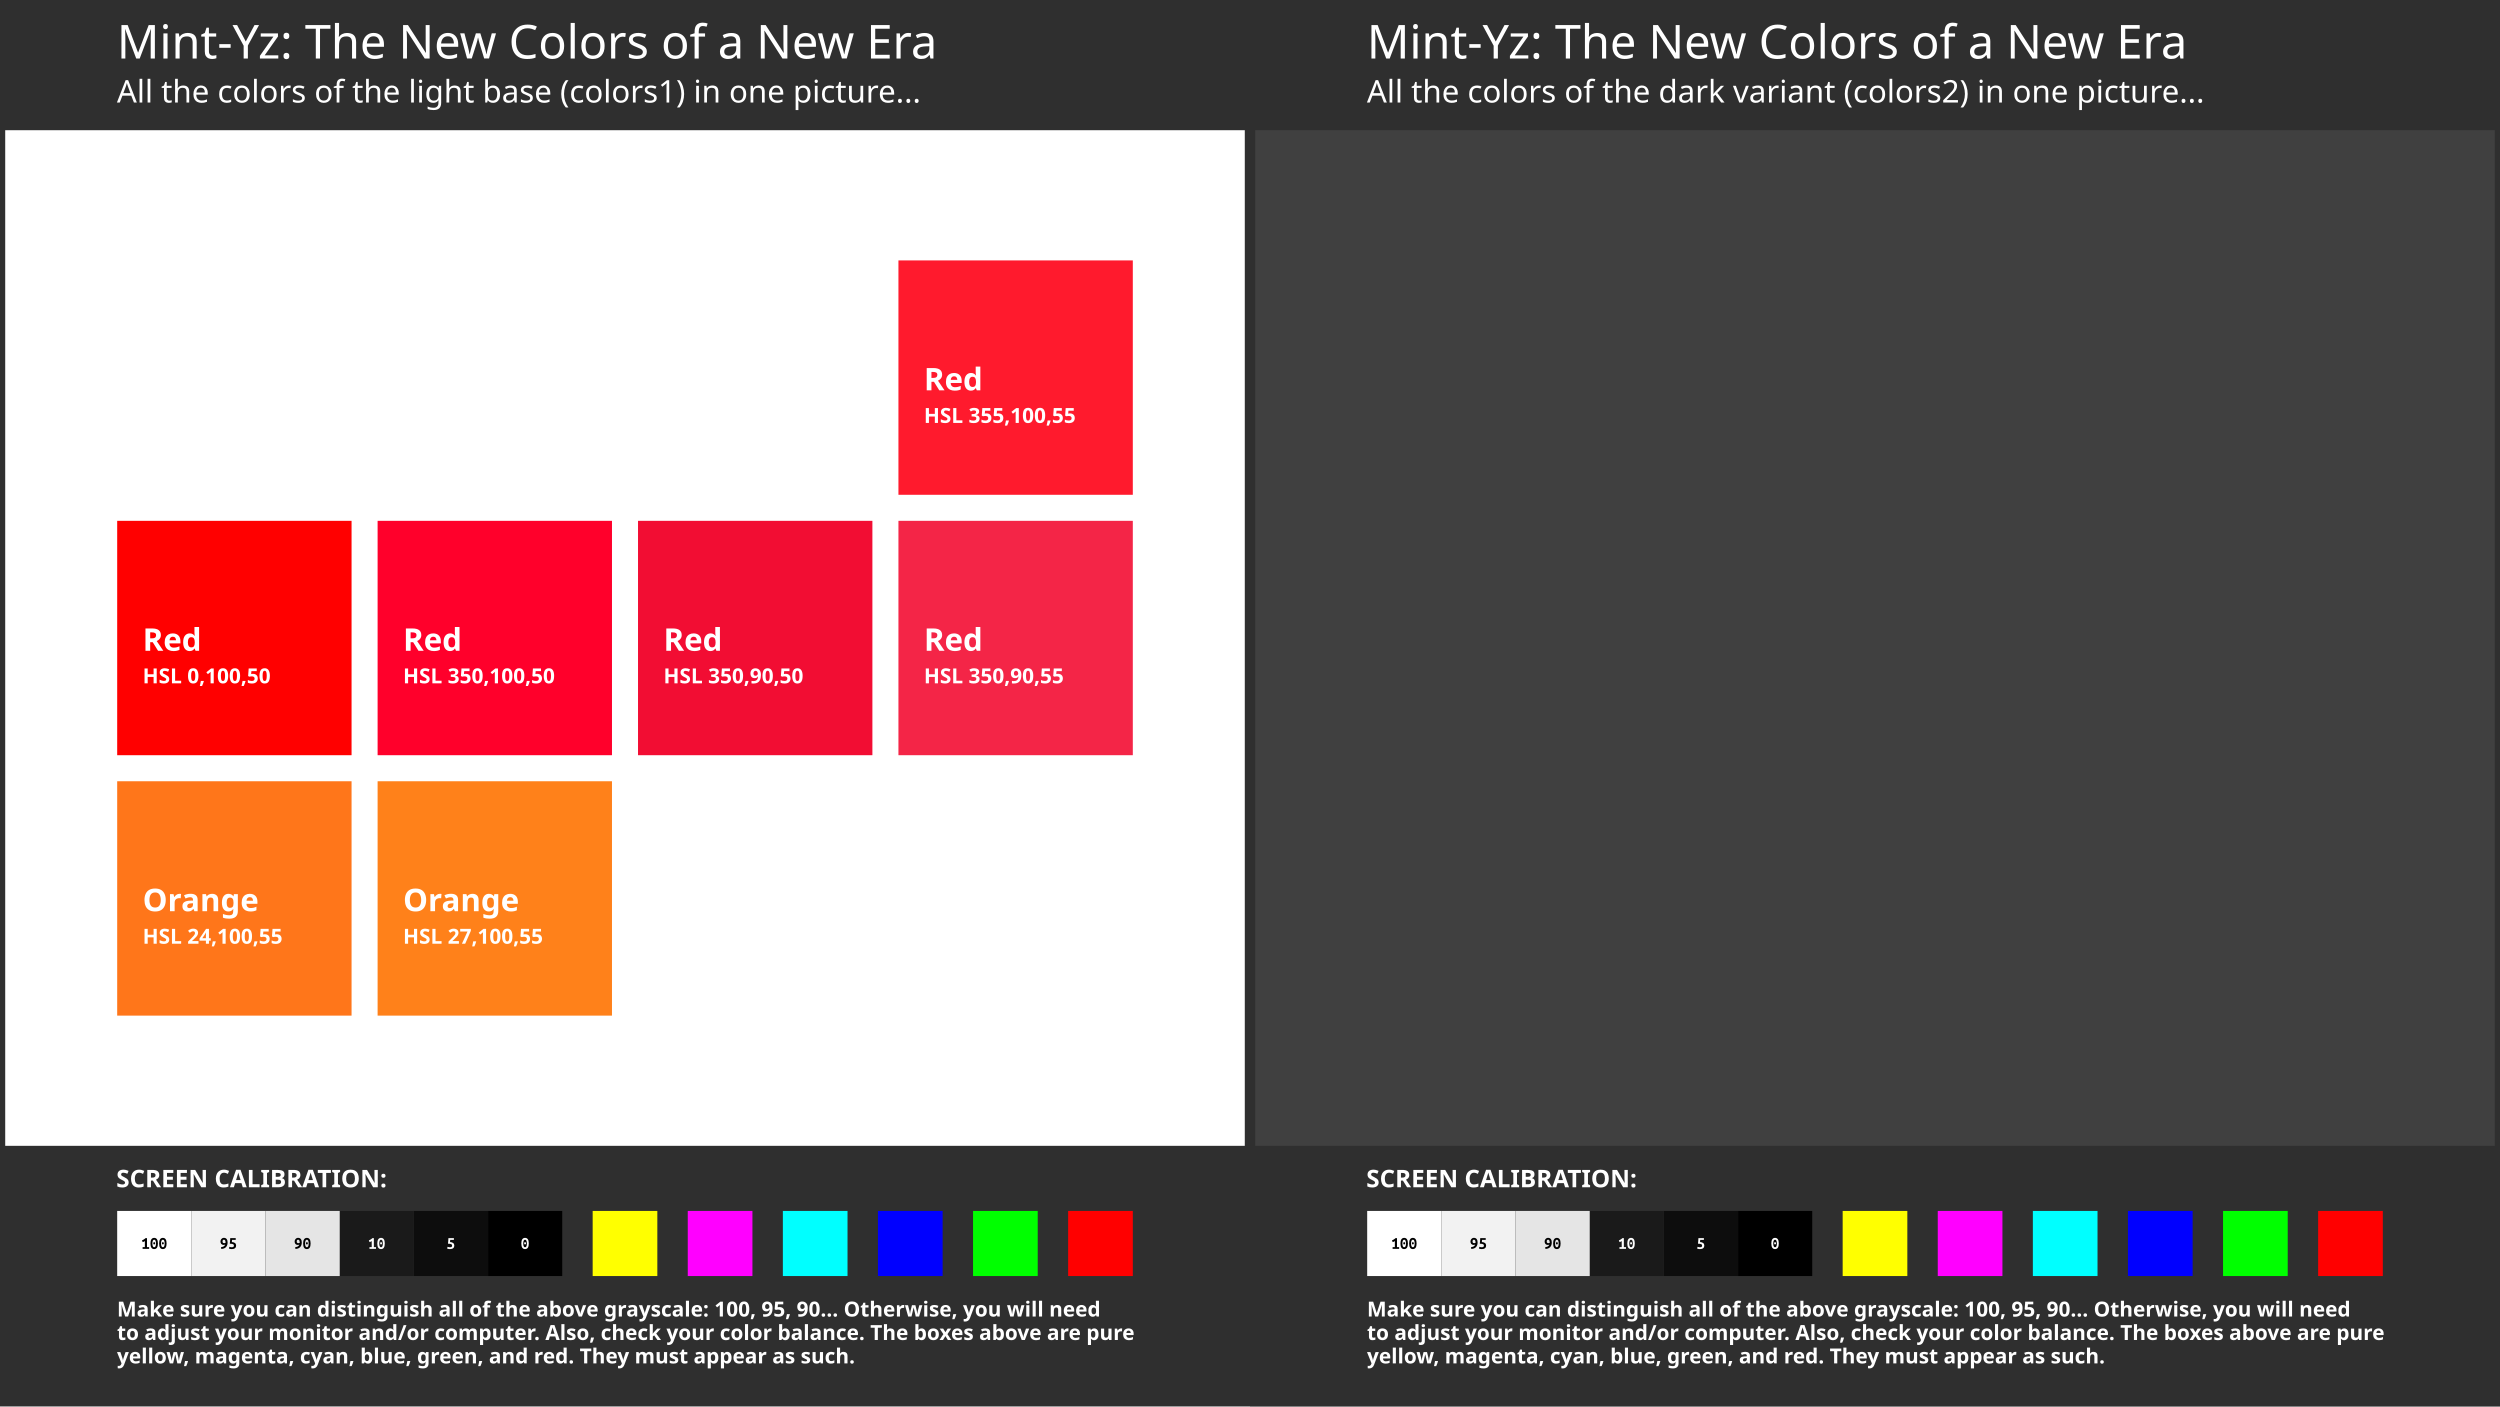
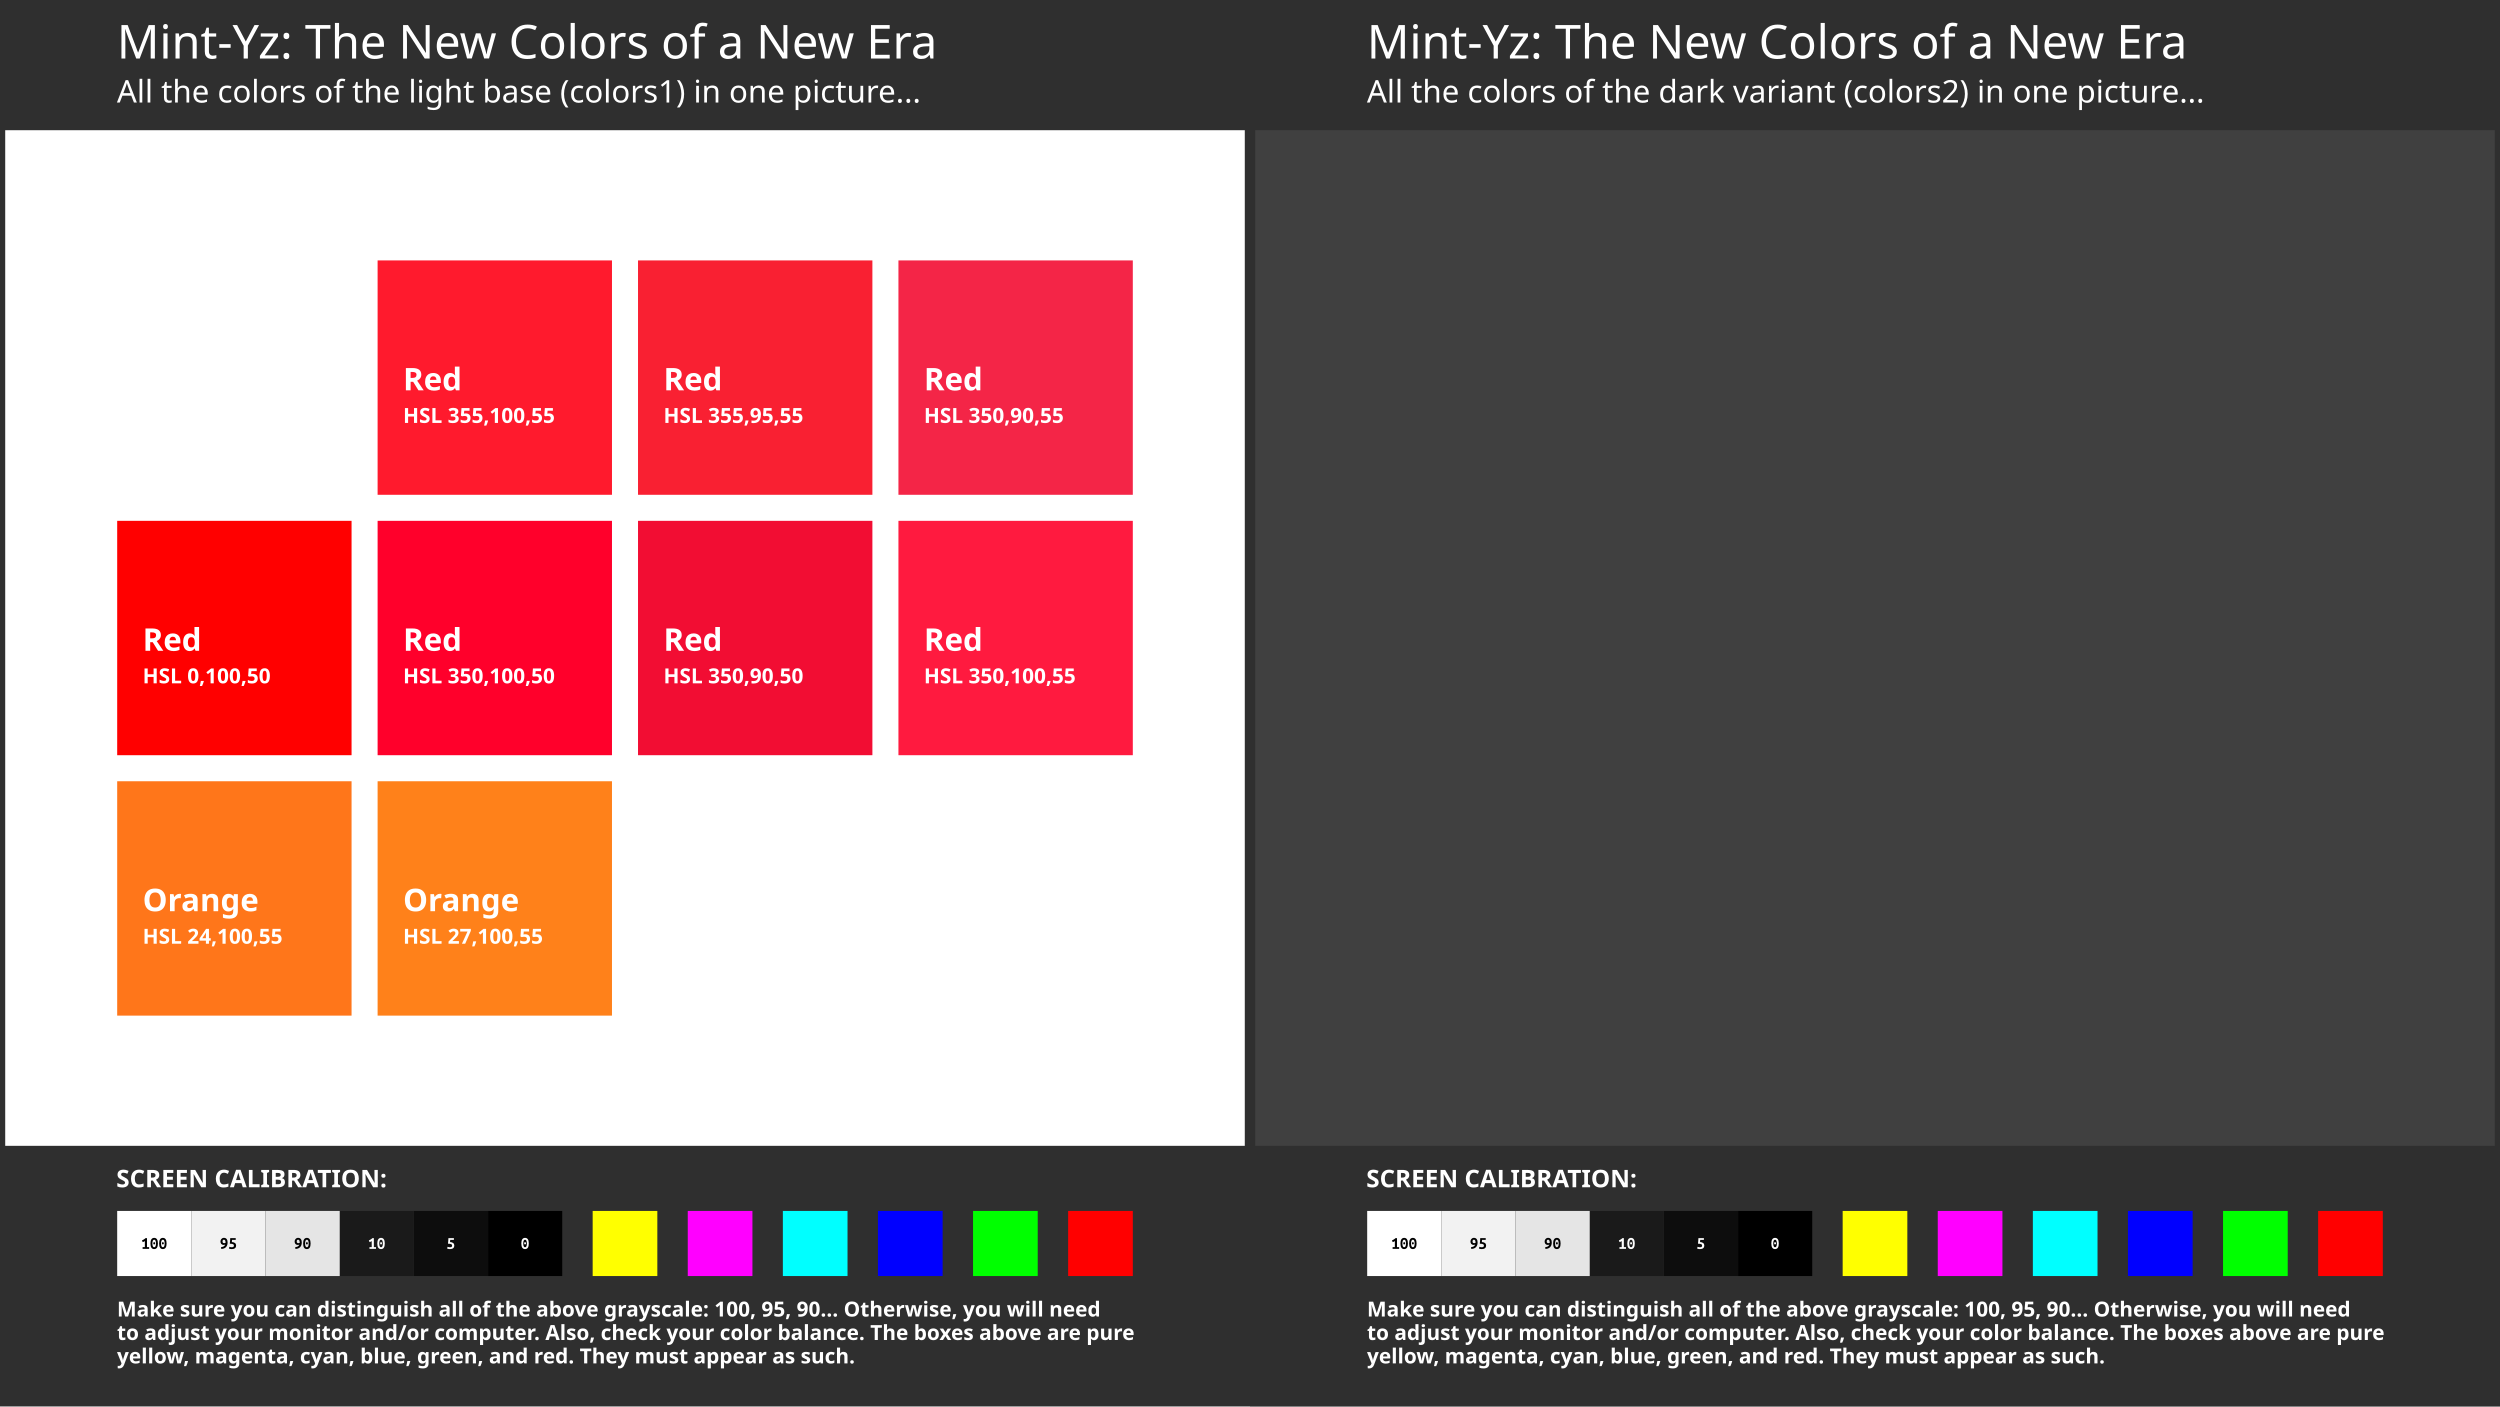
<svg xmlns="http://www.w3.org/2000/svg" width="1920" height="1080" viewBox="0 0 1920 1080" version="1.1" id="svg8">
  <defs id="defs2" />
  <g id="layer5" style="display:inline">
    <rect y="0" x="0" height="1080" width="960" id="rect122" style="fill:#ffffff;fill-opacity:1;stroke:none;stroke-width:0;stroke-opacity:1" />
    <rect y="91.8" x="0" height="100" width="960" id="rect903" style="opacity:1;vector-effect:none;fill:#2f2f2f;fill-opacity:1;stroke:none;stroke-width:0;stroke-linecap:butt;stroke-linejoin:miter;stroke-miterlimit:4;stroke-dasharray:none;stroke-dashoffset:0;stroke-opacity:1" transform="translate(0,-91.79999)" />
    <text xml:space="preserve" style="font-style:normal;font-variant:normal;font-weight:normal;font-stretch:normal;font-size:24px;line-height:1.25;font-family:'DejaVu Sans';-inkscape-font-specification:'DejaVu Sans';text-align:start;letter-spacing:0px;word-spacing:0px;text-anchor:start;fill:#000000;fill-opacity:1;stroke:none" x="89.784" y="44.948" id="text947">
      <tspan x="89.784" y="44.948" style="font-style:normal;font-variant:normal;font-weight:normal;font-stretch:normal;font-size:36px;font-family:'Ubuntu Mono';-inkscape-font-specification:'Ubuntu Mono';fill:#ffffff;fill-opacity:1" id="tspan921">Mint-Yz: The New Colors of a New Era</tspan>
      <tspan id="tspan135" x="89.784" y="78.756" style="font-style:normal;font-variant:normal;font-weight:normal;font-stretch:normal;font-size:24px;font-family:'Ubuntu Mono';-inkscape-font-specification:'Ubuntu Mono';fill:#ffffff;fill-opacity:1">All the colors of the light base (colors1) in one picture...</tspan>
    </text>
    <rect y="2" x="2" height="1076" width="956" id="rect115" style="fill:none;fill-opacity:1;stroke:#2f2f2f;stroke-width:4;stroke-miterlimit:4;stroke-dasharray:none;stroke-opacity:1" />
    <g id="g1171" transform="translate(0,-91.79999)">
      <rect y="971.8" x="0" height="200" width="960" id="rect4820" style="vector-effect:none;fill:#2f2f2f;fill-opacity:1;stroke:none;stroke-width:0;stroke-linecap:butt;stroke-linejoin:miter;stroke-miterlimit:4;stroke-dasharray:none;stroke-dashoffset:0;stroke-opacity:1" />
      <g id="g1061" transform="translate(70,110)">
        <g transform="matrix(0,-2.099737,2.760329,0,-19.81775,889.5778)" style="display:inline" id="g1269">
          <rect transform="rotate(-90)" rx="6.3846035e-17" y="-34.396" x="-297" height="23.812" width="17.992" id="rect7" style="fill:#ff0000;fill-opacity:1;stroke:none;stroke-width:0.15;stroke-miterlimit:4;stroke-dasharray:none;stroke-opacity:1" />
          <rect transform="rotate(-90)" style="fill:#00ff00;fill-opacity:1;stroke:none;stroke-width:0.15;stroke-miterlimit:4;stroke-dasharray:none;stroke-opacity:1" id="rect9" width="17.992" height="23.812" x="-270.542" y="-34.396" rx="6.3846035e-17" />
          <rect transform="rotate(-90)" rx="6.3846035e-17" y="-34.396" x="-244.083" height="23.812" width="17.992" id="rect11" style="fill:#0000ff;fill-opacity:1;stroke:none;stroke-width:0.15;stroke-miterlimit:4;stroke-dasharray:none;stroke-opacity:1" />
          <rect transform="rotate(-90)" style="fill:#ffff00;fill-opacity:1;stroke:none;stroke-width:0.15;stroke-miterlimit:4;stroke-dasharray:none;stroke-opacity:1" id="rect818" width="17.992" height="23.812" x="-164.708" y="-34.396" rx="6.3846035e-17" />
          <rect transform="rotate(-90)" rx="6.3846035e-17" y="-34.396" x="-217.625" height="23.812" width="17.992" id="rect820-7" style="fill:#00ffff;fill-opacity:1;stroke:none;stroke-width:0.15;stroke-miterlimit:4;stroke-dasharray:none;stroke-opacity:1" />
          <rect transform="rotate(-90)" style="fill:#ff00ff;fill-opacity:1;stroke:none;stroke-width:0.15;stroke-miterlimit:4;stroke-dasharray:none;stroke-opacity:1" id="rect822-6" width="17.992" height="23.812" x="-191.167" y="-34.396" rx="6.3846035e-17" />
        </g>
        <rect transform="scale(-1)" style="display:inline;fill:#000000;fill-opacity:1;stroke:none;stroke-width:0.387;stroke-miterlimit:4;stroke-dasharray:none;stroke-opacity:1" id="rect1035" width="56.966" height="50" x="-361.798" y="-961.8" rx="2.0215312e-16" />
        <rect transform="scale(-1)" rx="2.0215312e-16" y="-961.8" x="-304.831" height="50" width="56.966" id="rect1037" style="display:inline;fill:#0d0d0d;fill-opacity:1;stroke:none;stroke-width:0.387;stroke-miterlimit:4;stroke-dasharray:none;stroke-opacity:1" />
        <rect transform="scale(-1)" style="display:inline;fill:#f2f2f2;fill-opacity:1;stroke:none;stroke-width:0.387;stroke-miterlimit:4;stroke-dasharray:none;stroke-opacity:1" id="rect1039" width="56.966" height="50" x="-133.933" y="-961.8" rx="2.0215312e-16" />
        <rect transform="scale(-1)" rx="2.0215312e-16" y="-961.8" x="-247.865" height="50" width="56.966" id="rect1041" style="display:inline;fill:#1a1a1a;fill-opacity:1;stroke:none;stroke-width:0.387;stroke-miterlimit:4;stroke-dasharray:none;stroke-opacity:1" />
        <rect transform="scale(-1)" style="display:inline;fill:#e5e5e5;fill-opacity:1;stroke:none;stroke-width:0.387;stroke-miterlimit:4;stroke-dasharray:none;stroke-opacity:1" id="rect1043" width="56.966" height="50" x="-190.899" y="-961.8" rx="2.0215312e-16" />
        <rect rx="2.0215312e-16" y="-961.8" x="-76.966" height="50" width="56.966" id="rect1045" style="display:inline;fill:#ffffff;fill-opacity:1;stroke:none;stroke-width:0.387;stroke-miterlimit:4;stroke-dasharray:none;stroke-opacity:1" transform="scale(-1)" />
        <g id="g1028">
          <g style="font-weight:bold;font-size:13.333px;line-height:17.778px;font-family:'Ubuntu Mono';-inkscape-font-specification:'Ubuntu Mono Bold';letter-spacing:0px;word-spacing:0px" id="text135" aria-label="100">
            <path id="path983" style="font-size:13.333px;text-align:center;text-anchor:middle" d="m 41.25,939.573 v -4.613 q -0.373,0.267 -0.853,0.48 -0.48,0.2 -0.813,0.32 l -0.533,-1.36 q 0.32,-0.12 0.693,-0.307 0.373,-0.187 0.747,-0.413 0.373,-0.227 0.707,-0.48 0.333,-0.253 0.573,-0.52 h 1.12 v 6.893 h 1.64 v 1.36 h -5.013 v -1.36 z" />
            <path id="path985" style="font-size:13.333px;text-align:center;text-anchor:middle" d="m 51.277,936.786 q 0,2.187 -0.733,3.253 -0.733,1.067 -2.133,1.067 -1.4,0 -2.133,-1.067 -0.733,-1.067 -0.733,-3.253 0,-2.16 0.747,-3.227 0.747,-1.067 2.12,-1.067 1.4,0 2.133,1.067 0.733,1.053 0.733,3.227 z m -1.48,0 q 0,-1.413 -0.36,-2.147 -0.347,-0.747 -1.027,-0.747 -0.667,0 -1.027,0.747 -0.36,0.733 -0.36,2.147 0,1.427 0.36,2.173 0.36,0.733 1.027,0.733 0.68,0 1.027,-0.733 0.36,-0.747 0.36,-2.173 z m -0.64,-0.133 q 0,0.36 -0.213,0.627 -0.2,0.253 -0.52,0.253 -0.347,0 -0.547,-0.253 -0.2,-0.267 -0.2,-0.627 0,-0.36 0.2,-0.627 0.2,-0.267 0.547,-0.267 0.32,0 0.52,0.267 0.213,0.267 0.213,0.627 z" />
            <path id="path987" style="font-size:13.333px;text-align:center;text-anchor:middle" d="m 57.943,936.786 q 0,2.187 -0.733,3.253 -0.733,1.067 -2.133,1.067 -1.4,0 -2.133,-1.067 -0.733,-1.067 -0.733,-3.253 0,-2.16 0.747,-3.227 0.747,-1.067 2.12,-1.067 1.4,0 2.133,1.067 0.733,1.053 0.733,3.227 z m -1.48,0 q 0,-1.413 -0.36,-2.147 -0.347,-0.747 -1.027,-0.747 -0.667,0 -1.027,0.747 -0.36,0.733 -0.36,2.147 0,1.427 0.36,2.173 0.36,0.733 1.027,0.733 0.68,0 1.027,-0.733 0.36,-0.747 0.36,-2.173 z m -0.64,-0.133 q 0,0.36 -0.213,0.627 -0.2,0.253 -0.52,0.253 -0.347,0 -0.547,-0.253 -0.2,-0.267 -0.2,-0.627 0,-0.36 0.2,-0.627 0.2,-0.267 0.547,-0.267 0.32,0 0.52,0.267 0.213,0.267 0.213,0.627 z" />
          </g>
          <g style="font-weight:bold;font-size:13.333px;line-height:17.778px;font-family:'Ubuntu Mono';-inkscape-font-specification:'Ubuntu Mono Bold';letter-spacing:0px;word-spacing:0px" id="text141" aria-label="0">
            <path id="path990" style="font-size:13.333px;text-align:center;text-anchor:middle;fill:#ffffff;fill-opacity:1" d="m 336.107,936.786 q 0,2.187 -0.733,3.253 -0.733,1.067 -2.133,1.067 -1.4,0 -2.133,-1.067 -0.733,-1.067 -0.733,-3.253 0,-2.16 0.747,-3.227 0.747,-1.067 2.12,-1.067 1.4,0 2.133,1.067 0.733,1.053 0.733,3.227 z m -1.48,0 q 0,-1.413 -0.36,-2.147 -0.347,-0.747 -1.027,-0.747 -0.667,0 -1.027,0.747 -0.36,0.733 -0.36,2.147 0,1.427 0.36,2.173 0.36,0.733 1.027,0.733 0.68,0 1.027,-0.733 0.36,-0.747 0.36,-2.173 z m -0.64,-0.133 q 0,0.36 -0.213,0.627 -0.2,0.253 -0.52,0.253 -0.347,0 -0.547,-0.253 -0.2,-0.267 -0.2,-0.627 0,-0.36 0.2,-0.627 0.2,-0.267 0.547,-0.267 0.32,0 0.52,0.267 0.213,0.267 0.213,0.627 z" />
          </g>
          <g style="font-weight:bold;font-size:13.333px;line-height:17.778px;font-family:'Ubuntu Mono';-inkscape-font-specification:'Ubuntu Mono Bold';letter-spacing:0px;word-spacing:0px" id="text968" aria-label="95">
            <path id="path993" style="font-size:13.333px;text-align:center;text-anchor:middle" d="m 102.189,936.546 q 0.253,0 0.533,-0.053 0.28,-0.053 0.453,-0.147 0.013,-0.107 0.013,-0.253 0.013,-0.16 0.013,-0.307 0,-0.333 -0.067,-0.667 -0.053,-0.347 -0.2,-0.627 -0.133,-0.28 -0.373,-0.453 -0.227,-0.173 -0.573,-0.173 -0.293,0 -0.507,0.12 -0.2,0.107 -0.333,0.293 -0.12,0.187 -0.187,0.44 -0.053,0.253 -0.053,0.533 0,0.627 0.293,0.96 0.293,0.333 0.987,0.333 z m -0.213,1.36 q -0.72,0 -1.227,-0.2 -0.507,-0.213 -0.827,-0.573 -0.32,-0.36 -0.467,-0.827 -0.147,-0.48 -0.147,-1.027 0,-0.48 0.16,-0.973 0.173,-0.507 0.493,-0.907 0.333,-0.413 0.827,-0.667 0.493,-0.267 1.16,-0.267 1.387,0 2.12,0.933 0.733,0.933 0.733,2.6 0,1.2 -0.347,2.133 -0.347,0.92 -1,1.547 -0.64,0.627 -1.56,0.96 -0.907,0.32 -2.027,0.32 l -0.053,-1.413 q 1.067,-0.013 1.907,-0.453 0.84,-0.453 1.187,-1.413 -0.52,0.227 -0.933,0.227 z" />
            <path id="path995" style="font-size:13.333px;text-align:center;text-anchor:middle" d="m 109.656,938.506 q 0,-0.347 -0.12,-0.627 -0.107,-0.293 -0.453,-0.493 -0.333,-0.213 -0.96,-0.32 -0.627,-0.12 -1.64,-0.12 0.133,-1.12 0.213,-2.187 0.08,-1.08 0.12,-2.08 h 4.213 v 1.36 h -2.84 q -0.027,0.427 -0.067,0.893 -0.04,0.467 -0.067,0.76 1.653,0.107 2.467,0.8 0.813,0.693 0.813,1.947 0,0.573 -0.2,1.067 -0.2,0.48 -0.613,0.84 -0.413,0.36 -1.027,0.56 -0.613,0.2 -1.427,0.2 -0.32,0 -0.653,-0.04 -0.333,-0.04 -0.64,-0.107 -0.307,-0.053 -0.56,-0.133 -0.24,-0.08 -0.373,-0.147 l 0.333,-1.36 q 0.293,0.147 0.747,0.267 0.453,0.12 1.133,0.12 0.48,0 0.787,-0.107 0.32,-0.107 0.493,-0.267 0.187,-0.173 0.253,-0.387 0.067,-0.213 0.067,-0.44 z" />
          </g>
          <g style="font-weight:bold;font-size:13.333px;line-height:17.778px;font-family:'Ubuntu Mono';-inkscape-font-specification:'Ubuntu Mono Bold';letter-spacing:0px;word-spacing:0px" id="text973" aria-label="90">
            <path id="path998" style="font-size:13.333px;text-align:center;text-anchor:middle" d="m 159.155,936.546 q 0.253,0 0.533,-0.053 0.28,-0.053 0.453,-0.147 0.013,-0.107 0.013,-0.253 0.013,-0.16 0.013,-0.307 0,-0.333 -0.067,-0.667 -0.053,-0.347 -0.2,-0.627 -0.133,-0.28 -0.373,-0.453 -0.227,-0.173 -0.573,-0.173 -0.293,0 -0.507,0.12 -0.2,0.107 -0.333,0.293 -0.12,0.187 -0.187,0.44 -0.053,0.253 -0.053,0.533 0,0.627 0.293,0.96 0.293,0.333 0.987,0.333 z m -0.213,1.36 q -0.72,0 -1.227,-0.2 -0.507,-0.213 -0.827,-0.573 -0.32,-0.36 -0.467,-0.827 -0.147,-0.48 -0.147,-1.027 0,-0.48 0.16,-0.973 0.173,-0.507 0.493,-0.907 0.333,-0.413 0.827,-0.667 0.493,-0.267 1.16,-0.267 1.387,0 2.12,0.933 0.733,0.933 0.733,2.6 0,1.2 -0.347,2.133 -0.347,0.92 -1,1.547 -0.64,0.627 -1.56,0.96 -0.907,0.32 -2.027,0.32 l -0.053,-1.413 q 1.067,-0.013 1.907,-0.453 0.84,-0.453 1.187,-1.413 -0.52,0.227 -0.933,0.227 z" />
            <path id="path1000" style="font-size:13.333px;text-align:center;text-anchor:middle" d="m 168.542,936.786 q 0,2.187 -0.733,3.253 -0.733,1.067 -2.133,1.067 -1.4,0 -2.133,-1.067 -0.733,-1.067 -0.733,-3.253 0,-2.16 0.747,-3.227 0.747,-1.067 2.12,-1.067 1.4,0 2.133,1.067 0.733,1.053 0.733,3.227 z m -1.48,0 q 0,-1.413 -0.36,-2.147 -0.347,-0.747 -1.027,-0.747 -0.667,0 -1.027,0.747 -0.36,0.733 -0.36,2.147 0,1.427 0.36,2.173 0.36,0.733 1.027,0.733 0.68,0 1.027,-0.733 0.36,-0.747 0.36,-2.173 z m -0.64,-0.133 q 0,0.36 -0.213,0.627 -0.2,0.253 -0.52,0.253 -0.347,0 -0.547,-0.253 -0.2,-0.267 -0.2,-0.627 0,-0.36 0.2,-0.627 0.2,-0.267 0.547,-0.267 0.32,0 0.52,0.267 0.213,0.267 0.213,0.627 z" />
          </g>
          <g style="font-weight:bold;font-size:13.333px;line-height:17.778px;font-family:'Ubuntu Mono';-inkscape-font-specification:'Ubuntu Mono Bold';letter-spacing:0px;word-spacing:0px" id="text977" aria-label="10">
            <path id="path1003" style="font-size:13.333px;text-align:center;text-anchor:middle;fill:#ffffff;fill-opacity:1" d="m 215.481,939.573 v -4.613 q -0.373,0.267 -0.853,0.48 -0.48,0.2 -0.813,0.32 l -0.533,-1.36 q 0.32,-0.12 0.693,-0.307 0.373,-0.187 0.747,-0.413 0.373,-0.227 0.707,-0.48 0.333,-0.253 0.573,-0.52 h 1.12 v 6.893 h 1.64 v 1.36 H 213.748 v -1.36 z" />
            <path id="path1005" style="font-size:13.333px;text-align:center;text-anchor:middle;fill:#ffffff;fill-opacity:1" d="m 225.508,936.786 q 0,2.187 -0.733,3.253 -0.733,1.067 -2.133,1.067 -1.4,0 -2.133,-1.067 -0.733,-1.067 -0.733,-3.253 0,-2.16 0.747,-3.227 0.747,-1.067 2.12,-1.067 1.4,0 2.133,1.067 0.733,1.053 0.733,3.227 z m -1.48,0 q 0,-1.413 -0.36,-2.147 -0.347,-0.747 -1.027,-0.747 -0.667,0 -1.027,0.747 -0.36,0.733 -0.36,2.147 0,1.427 0.36,2.173 0.36,0.733 1.027,0.733 0.68,0 1.027,-0.733 0.36,-0.747 0.36,-2.173 z m -0.64,-0.133 q 0,0.36 -0.213,0.627 -0.2,0.253 -0.52,0.253 -0.347,0 -0.547,-0.253 -0.2,-0.267 -0.2,-0.627 0,-0.36 0.2,-0.627 0.2,-0.267 0.547,-0.267 0.32,0 0.52,0.267 0.213,0.267 0.213,0.627 z" />
          </g>
          <g style="font-weight:bold;font-size:13.333px;line-height:17.778px;font-family:'Ubuntu Mono';-inkscape-font-specification:'Ubuntu Mono Bold';letter-spacing:0px;word-spacing:0px" id="text981" aria-label="5">
            <path id="path1008" style="font-size:13.333px;text-align:center;text-anchor:middle;fill:#ffffff;fill-opacity:1" d="m 277.221,938.506 q 0,-0.347 -0.12,-0.627 -0.107,-0.293 -0.453,-0.493 -0.333,-0.213 -0.96,-0.32 -0.627,-0.12 -1.64,-0.12 0.133,-1.12 0.213,-2.187 0.08,-1.08 0.12,-2.08 h 4.213 v 1.36 h -2.84 q -0.027,0.427 -0.067,0.893 -0.04,0.467 -0.067,0.76 1.653,0.107 2.467,0.8 0.813,0.693 0.813,1.947 0,0.573 -0.2,1.067 -0.2,0.48 -0.613,0.84 -0.413,0.36 -1.027,0.56 -0.613,0.2 -1.427,0.2 -0.32,0 -0.653,-0.04 -0.333,-0.04 -0.64,-0.107 -0.307,-0.053 -0.56,-0.133 -0.24,-0.08 -0.373,-0.147 l 0.333,-1.36 q 0.293,0.147 0.747,0.267 0.453,0.12 1.133,0.12 0.48,0 0.787,-0.107 0.32,-0.107 0.493,-0.267 0.187,-0.173 0.253,-0.387 0.067,-0.213 0.067,-0.44 z" />
          </g>
        </g>
      </g>
      <text id="text1065" y="1003.616" x="89.253" style="font-weight:bold;font-size:18.667px;line-height:29.333px;font-family:'Ubuntu Mono';-inkscape-font-specification:'Ubuntu Mono Bold';letter-spacing:0px;word-spacing:0px" xml:space="preserve">
        <tspan style="font-size:18.667px;fill:#ffffff;fill-opacity:1" y="1003.616" x="89.253" id="tspan1063">SCREEN CALIBRATION:</tspan>
      </text>
      <text id="text1069" y="1102.904" x="89.856" style="font-weight:bold;font-size:16px;line-height:18px;font-family:'Ubuntu Mono';-inkscape-font-specification:'Ubuntu Mono Bold';letter-spacing:0px;word-spacing:0px" xml:space="preserve">
        <tspan style="font-style:normal;font-variant:normal;font-weight:bold;font-stretch:normal;font-family:'Ubuntu Mono';-inkscape-font-specification:'Ubuntu Mono Bold';fill:#ffffff;fill-opacity:1" id="tspan1075" y="1102.904" x="89.856">Make sure you can distinguish all of the above grayscale: 100, 95, 90... Otherwise, you will need</tspan>
        <tspan style="font-style:normal;font-variant:normal;font-weight:bold;font-stretch:normal;font-family:'Ubuntu Mono';-inkscape-font-specification:'Ubuntu Mono Bold';fill:#ffffff;fill-opacity:1" id="tspan1079" y="1120.904" x="89.856">to adjust your monitor and/or computer. Also, check your color balance. The boxes above are pure</tspan>
        <tspan id="tspan1089" style="font-style:normal;font-variant:normal;font-weight:bold;font-stretch:normal;font-family:'Ubuntu Mono';-inkscape-font-specification:'Ubuntu Mono Bold';fill:#ffffff;fill-opacity:1" y="1138.904" x="89.856">yellow, magenta, cyan, blue, green, and red. They must appear as such.</tspan>
      </text>
    </g>
    <rect y="0" x="960" height="1080" width="960" id="rect1218" style="fill:#404040;fill-opacity:1;stroke:none;stroke-width:0;stroke-opacity:1" />
    <rect y="-2.0703125e-07" x="960" height="100" width="960" id="rect1220" style="opacity:1;vector-effect:none;fill:#2f2f2f;fill-opacity:1;stroke:none;stroke-width:0;stroke-linecap:butt;stroke-linejoin:miter;stroke-miterlimit:4;stroke-dasharray:none;stroke-dashoffset:0;stroke-opacity:1" />
    <rect y="2" x="962" height="1076" width="956" id="rect1228" style="fill:none;fill-opacity:1;stroke:#2f2f2f;stroke-width:4;stroke-miterlimit:4;stroke-dasharray:none;stroke-opacity:1" />
    <g id="g1308" transform="translate(960,-91.79999)">
      <rect y="971.8" x="0" height="200" width="960" id="rect1230" style="vector-effect:none;fill:#2f2f2f;fill-opacity:1;stroke:none;stroke-width:0;stroke-linecap:butt;stroke-linejoin:miter;stroke-miterlimit:4;stroke-dasharray:none;stroke-dashoffset:0;stroke-opacity:1" />
      <g id="g1294" transform="translate(70,110)">
        <g transform="matrix(0,-2.099737,2.760329,0,-19.81775,889.5778)" style="display:inline" id="g1244">
          <rect transform="rotate(-90)" rx="6.3846035e-17" y="-34.396" x="-297" height="23.812" width="17.992" id="rect1232" style="fill:#ff0000;fill-opacity:1;stroke:none;stroke-width:0.15;stroke-miterlimit:4;stroke-dasharray:none;stroke-opacity:1" />
          <rect transform="rotate(-90)" style="fill:#00ff00;fill-opacity:1;stroke:none;stroke-width:0.15;stroke-miterlimit:4;stroke-dasharray:none;stroke-opacity:1" id="rect1234" width="17.992" height="23.812" x="-270.542" y="-34.396" rx="6.3846035e-17" />
          <rect transform="rotate(-90)" rx="6.3846035e-17" y="-34.396" x="-244.083" height="23.812" width="17.992" id="rect1236" style="fill:#0000ff;fill-opacity:1;stroke:none;stroke-width:0.15;stroke-miterlimit:4;stroke-dasharray:none;stroke-opacity:1" />
          <rect transform="rotate(-90)" style="fill:#ffff00;fill-opacity:1;stroke:none;stroke-width:0.15;stroke-miterlimit:4;stroke-dasharray:none;stroke-opacity:1" id="rect1238" width="17.992" height="23.812" x="-164.708" y="-34.396" rx="6.3846035e-17" />
          <rect transform="rotate(-90)" rx="6.3846035e-17" y="-34.396" x="-217.625" height="23.812" width="17.992" id="rect1240" style="fill:#00ffff;fill-opacity:1;stroke:none;stroke-width:0.15;stroke-miterlimit:4;stroke-dasharray:none;stroke-opacity:1" />
          <rect transform="rotate(-90)" style="fill:#ff00ff;fill-opacity:1;stroke:none;stroke-width:0.15;stroke-miterlimit:4;stroke-dasharray:none;stroke-opacity:1" id="rect1242" width="17.992" height="23.812" x="-191.167" y="-34.396" rx="6.3846035e-17" />
        </g>
        <rect transform="scale(-1)" style="display:inline;fill:#000000;fill-opacity:1;stroke:none;stroke-width:0.387;stroke-miterlimit:4;stroke-dasharray:none;stroke-opacity:1" id="rect1246" width="56.966" height="50" x="-361.798" y="-961.8" rx="2.0215312e-16" />
        <rect transform="scale(-1)" rx="2.0215312e-16" y="-961.8" x="-304.831" height="50" width="56.966" id="rect1248" style="display:inline;fill:#0d0d0d;fill-opacity:1;stroke:none;stroke-width:0.387;stroke-miterlimit:4;stroke-dasharray:none;stroke-opacity:1" />
        <rect transform="scale(-1)" style="display:inline;fill:#f2f2f2;fill-opacity:1;stroke:none;stroke-width:0.387;stroke-miterlimit:4;stroke-dasharray:none;stroke-opacity:1" id="rect1250" width="56.966" height="50" x="-133.933" y="-961.8" rx="2.0215312e-16" />
        <rect transform="scale(-1)" rx="2.0215312e-16" y="-961.8" x="-247.865" height="50" width="56.966" id="rect1252" style="display:inline;fill:#1a1a1a;fill-opacity:1;stroke:none;stroke-width:0.387;stroke-miterlimit:4;stroke-dasharray:none;stroke-opacity:1" />
        <rect transform="scale(-1)" style="display:inline;fill:#e5e5e5;fill-opacity:1;stroke:none;stroke-width:0.387;stroke-miterlimit:4;stroke-dasharray:none;stroke-opacity:1" id="rect1254" width="56.966" height="50" x="-190.899" y="-961.8" rx="2.0215312e-16" />
        <rect rx="2.0215312e-16" y="-961.8" x="-76.966" height="50" width="56.966" id="rect1256" style="display:inline;fill:#ffffff;fill-opacity:1;stroke:none;stroke-width:0.387;stroke-miterlimit:4;stroke-dasharray:none;stroke-opacity:1" transform="scale(-1)" />
        <g id="g1292">
          <g style="font-weight:bold;font-size:13.333px;line-height:17.778px;font-family:'Ubuntu Mono';-inkscape-font-specification:'Ubuntu Mono Bold';letter-spacing:0px;word-spacing:0px" id="g1264" aria-label="100">
            <path id="path1258" style="font-size:13.333px;text-align:center;text-anchor:middle" d="m 41.25,939.573 v -4.613 q -0.373,0.267 -0.853,0.48 -0.48,0.2 -0.813,0.32 l -0.533,-1.36 q 0.32,-0.12 0.693,-0.307 0.373,-0.187 0.747,-0.413 0.373,-0.227 0.707,-0.48 0.333,-0.253 0.573,-0.52 h 1.12 v 6.893 h 1.64 v 1.36 h -5.013 v -1.36 z" />
            <path id="path1260" style="font-size:13.333px;text-align:center;text-anchor:middle" d="m 51.277,936.786 q 0,2.187 -0.733,3.253 -0.733,1.067 -2.133,1.067 -1.4,0 -2.133,-1.067 -0.733,-1.067 -0.733,-3.253 0,-2.16 0.747,-3.227 0.747,-1.067 2.12,-1.067 1.4,0 2.133,1.067 0.733,1.053 0.733,3.227 z m -1.48,0 q 0,-1.413 -0.36,-2.147 -0.347,-0.747 -1.027,-0.747 -0.667,0 -1.027,0.747 -0.36,0.733 -0.36,2.147 0,1.427 0.36,2.173 0.36,0.733 1.027,0.733 0.68,0 1.027,-0.733 0.36,-0.747 0.36,-2.173 z m -0.64,-0.133 q 0,0.36 -0.213,0.627 -0.2,0.253 -0.52,0.253 -0.347,0 -0.547,-0.253 -0.2,-0.267 -0.2,-0.627 0,-0.36 0.2,-0.627 0.2,-0.267 0.547,-0.267 0.32,0 0.52,0.267 0.213,0.267 0.213,0.627 z" />
            <path id="path1262" style="font-size:13.333px;text-align:center;text-anchor:middle" d="m 57.943,936.786 q 0,2.187 -0.733,3.253 -0.733,1.067 -2.133,1.067 -1.4,0 -2.133,-1.067 -0.733,-1.067 -0.733,-3.253 0,-2.16 0.747,-3.227 0.747,-1.067 2.12,-1.067 1.4,0 2.133,1.067 0.733,1.053 0.733,3.227 z m -1.48,0 q 0,-1.413 -0.36,-2.147 -0.347,-0.747 -1.027,-0.747 -0.667,0 -1.027,0.747 -0.36,0.733 -0.36,2.147 0,1.427 0.36,2.173 0.36,0.733 1.027,0.733 0.68,0 1.027,-0.733 0.36,-0.747 0.36,-2.173 z m -0.64,-0.133 q 0,0.36 -0.213,0.627 -0.2,0.253 -0.52,0.253 -0.347,0 -0.547,-0.253 -0.2,-0.267 -0.2,-0.627 0,-0.36 0.2,-0.627 0.2,-0.267 0.547,-0.267 0.32,0 0.52,0.267 0.213,0.267 0.213,0.627 z" />
          </g>
          <g style="font-weight:bold;font-size:13.333px;line-height:17.778px;font-family:'Ubuntu Mono';-inkscape-font-specification:'Ubuntu Mono Bold';letter-spacing:0px;word-spacing:0px" id="g1268" aria-label="0">
            <path id="path1266" style="font-size:13.333px;text-align:center;text-anchor:middle;fill:#ffffff;fill-opacity:1" d="m 336.107,936.786 q 0,2.187 -0.733,3.253 -0.733,1.067 -2.133,1.067 -1.4,0 -2.133,-1.067 -0.733,-1.067 -0.733,-3.253 0,-2.16 0.747,-3.227 0.747,-1.067 2.12,-1.067 1.4,0 2.133,1.067 0.733,1.053 0.733,3.227 z m -1.48,0 q 0,-1.413 -0.36,-2.147 -0.347,-0.747 -1.027,-0.747 -0.667,0 -1.027,0.747 -0.36,0.733 -0.36,2.147 0,1.427 0.36,2.173 0.36,0.733 1.027,0.733 0.68,0 1.027,-0.733 0.36,-0.747 0.36,-2.173 z m -0.64,-0.133 q 0,0.36 -0.213,0.627 -0.2,0.253 -0.52,0.253 -0.347,0 -0.547,-0.253 -0.2,-0.267 -0.2,-0.627 0,-0.36 0.2,-0.627 0.2,-0.267 0.547,-0.267 0.32,0 0.52,0.267 0.213,0.267 0.213,0.627 z" />
          </g>
          <g style="font-weight:bold;font-size:13.333px;line-height:17.778px;font-family:'Ubuntu Mono';-inkscape-font-specification:'Ubuntu Mono Bold';letter-spacing:0px;word-spacing:0px" id="g1274" aria-label="95">
            <path id="path1270" style="font-size:13.333px;text-align:center;text-anchor:middle" d="m 102.189,936.546 q 0.253,0 0.533,-0.053 0.28,-0.053 0.453,-0.147 0.013,-0.107 0.013,-0.253 0.013,-0.16 0.013,-0.307 0,-0.333 -0.067,-0.667 -0.053,-0.347 -0.2,-0.627 -0.133,-0.28 -0.373,-0.453 -0.227,-0.173 -0.573,-0.173 -0.293,0 -0.507,0.12 -0.2,0.107 -0.333,0.293 -0.12,0.187 -0.187,0.44 -0.053,0.253 -0.053,0.533 0,0.627 0.293,0.96 0.293,0.333 0.987,0.333 z m -0.213,1.36 q -0.72,0 -1.227,-0.2 -0.507,-0.213 -0.827,-0.573 -0.32,-0.36 -0.467,-0.827 -0.147,-0.48 -0.147,-1.027 0,-0.48 0.16,-0.973 0.173,-0.507 0.493,-0.907 0.333,-0.413 0.827,-0.667 0.493,-0.267 1.16,-0.267 1.387,0 2.12,0.933 0.733,0.933 0.733,2.6 0,1.2 -0.347,2.133 -0.347,0.92 -1,1.547 -0.64,0.627 -1.56,0.96 -0.907,0.32 -2.027,0.32 l -0.053,-1.413 q 1.067,-0.013 1.907,-0.453 0.84,-0.453 1.187,-1.413 -0.52,0.227 -0.933,0.227 z" />
            <path id="path1272" style="font-size:13.333px;text-align:center;text-anchor:middle" d="m 109.656,938.506 q 0,-0.347 -0.12,-0.627 -0.107,-0.293 -0.453,-0.493 -0.333,-0.213 -0.96,-0.32 -0.627,-0.12 -1.64,-0.12 0.133,-1.12 0.213,-2.187 0.08,-1.08 0.12,-2.08 h 4.213 v 1.36 h -2.84 q -0.027,0.427 -0.067,0.893 -0.04,0.467 -0.067,0.76 1.653,0.107 2.467,0.8 0.813,0.693 0.813,1.947 0,0.573 -0.2,1.067 -0.2,0.48 -0.613,0.84 -0.413,0.36 -1.027,0.56 -0.613,0.2 -1.427,0.2 -0.32,0 -0.653,-0.04 -0.333,-0.04 -0.64,-0.107 -0.307,-0.053 -0.56,-0.133 -0.24,-0.08 -0.373,-0.147 l 0.333,-1.36 q 0.293,0.147 0.747,0.267 0.453,0.12 1.133,0.12 0.48,0 0.787,-0.107 0.32,-0.107 0.493,-0.267 0.187,-0.173 0.253,-0.387 0.067,-0.213 0.067,-0.44 z" />
          </g>
          <g style="font-weight:bold;font-size:13.333px;line-height:17.778px;font-family:'Ubuntu Mono';-inkscape-font-specification:'Ubuntu Mono Bold';letter-spacing:0px;word-spacing:0px" id="g1280" aria-label="90">
            <path id="path1276" style="font-size:13.333px;text-align:center;text-anchor:middle" d="m 159.155,936.546 q 0.253,0 0.533,-0.053 0.28,-0.053 0.453,-0.147 0.013,-0.107 0.013,-0.253 0.013,-0.16 0.013,-0.307 0,-0.333 -0.067,-0.667 -0.053,-0.347 -0.2,-0.627 -0.133,-0.28 -0.373,-0.453 -0.227,-0.173 -0.573,-0.173 -0.293,0 -0.507,0.12 -0.2,0.107 -0.333,0.293 -0.12,0.187 -0.187,0.44 -0.053,0.253 -0.053,0.533 0,0.627 0.293,0.96 0.293,0.333 0.987,0.333 z m -0.213,1.36 q -0.72,0 -1.227,-0.2 -0.507,-0.213 -0.827,-0.573 -0.32,-0.36 -0.467,-0.827 -0.147,-0.48 -0.147,-1.027 0,-0.48 0.16,-0.973 0.173,-0.507 0.493,-0.907 0.333,-0.413 0.827,-0.667 0.493,-0.267 1.16,-0.267 1.387,0 2.12,0.933 0.733,0.933 0.733,2.6 0,1.2 -0.347,2.133 -0.347,0.92 -1,1.547 -0.64,0.627 -1.56,0.96 -0.907,0.32 -2.027,0.32 l -0.053,-1.413 q 1.067,-0.013 1.907,-0.453 0.84,-0.453 1.187,-1.413 -0.52,0.227 -0.933,0.227 z" />
            <path id="path1278" style="font-size:13.333px;text-align:center;text-anchor:middle" d="m 168.542,936.786 q 0,2.187 -0.733,3.253 -0.733,1.067 -2.133,1.067 -1.4,0 -2.133,-1.067 -0.733,-1.067 -0.733,-3.253 0,-2.16 0.747,-3.227 0.747,-1.067 2.12,-1.067 1.4,0 2.133,1.067 0.733,1.053 0.733,3.227 z m -1.48,0 q 0,-1.413 -0.36,-2.147 -0.347,-0.747 -1.027,-0.747 -0.667,0 -1.027,0.747 -0.36,0.733 -0.36,2.147 0,1.427 0.36,2.173 0.36,0.733 1.027,0.733 0.68,0 1.027,-0.733 0.36,-0.747 0.36,-2.173 z m -0.64,-0.133 q 0,0.36 -0.213,0.627 -0.2,0.253 -0.52,0.253 -0.347,0 -0.547,-0.253 -0.2,-0.267 -0.2,-0.627 0,-0.36 0.2,-0.627 0.2,-0.267 0.547,-0.267 0.32,0 0.52,0.267 0.213,0.267 0.213,0.627 z" />
          </g>
          <g style="font-weight:bold;font-size:13.333px;line-height:17.778px;font-family:'Ubuntu Mono';-inkscape-font-specification:'Ubuntu Mono Bold';letter-spacing:0px;word-spacing:0px" id="g1286" aria-label="10">
            <path id="path1282" style="font-size:13.333px;text-align:center;text-anchor:middle;fill:#ffffff;fill-opacity:1" d="m 215.481,939.573 v -4.613 q -0.373,0.267 -0.853,0.48 -0.48,0.2 -0.813,0.32 l -0.533,-1.36 q 0.32,-0.12 0.693,-0.307 0.373,-0.187 0.747,-0.413 0.373,-0.227 0.707,-0.48 0.333,-0.253 0.573,-0.52 h 1.12 v 6.893 h 1.64 v 1.36 H 213.748 v -1.36 z" />
            <path id="path1284" style="font-size:13.333px;text-align:center;text-anchor:middle;fill:#ffffff;fill-opacity:1" d="m 225.508,936.786 q 0,2.187 -0.733,3.253 -0.733,1.067 -2.133,1.067 -1.4,0 -2.133,-1.067 -0.733,-1.067 -0.733,-3.253 0,-2.16 0.747,-3.227 0.747,-1.067 2.12,-1.067 1.4,0 2.133,1.067 0.733,1.053 0.733,3.227 z m -1.48,0 q 0,-1.413 -0.36,-2.147 -0.347,-0.747 -1.027,-0.747 -0.667,0 -1.027,0.747 -0.36,0.733 -0.36,2.147 0,1.427 0.36,2.173 0.36,0.733 1.027,0.733 0.68,0 1.027,-0.733 0.36,-0.747 0.36,-2.173 z m -0.64,-0.133 q 0,0.36 -0.213,0.627 -0.2,0.253 -0.52,0.253 -0.347,0 -0.547,-0.253 -0.2,-0.267 -0.2,-0.627 0,-0.36 0.2,-0.627 0.2,-0.267 0.547,-0.267 0.32,0 0.52,0.267 0.213,0.267 0.213,0.627 z" />
          </g>
          <g style="font-weight:bold;font-size:13.333px;line-height:17.778px;font-family:'Ubuntu Mono';-inkscape-font-specification:'Ubuntu Mono Bold';letter-spacing:0px;word-spacing:0px" id="g1290" aria-label="5">
            <path id="path1288" style="font-size:13.333px;text-align:center;text-anchor:middle;fill:#ffffff;fill-opacity:1" d="m 277.221,938.506 q 0,-0.347 -0.12,-0.627 -0.107,-0.293 -0.453,-0.493 -0.333,-0.213 -0.96,-0.32 -0.627,-0.12 -1.64,-0.12 0.133,-1.12 0.213,-2.187 0.08,-1.08 0.12,-2.08 h 4.213 v 1.36 h -2.84 q -0.027,0.427 -0.067,0.893 -0.04,0.467 -0.067,0.76 1.653,0.107 2.467,0.8 0.813,0.693 0.813,1.947 0,0.573 -0.2,1.067 -0.2,0.48 -0.613,0.84 -0.413,0.36 -1.027,0.56 -0.613,0.2 -1.427,0.2 -0.32,0 -0.653,-0.04 -0.333,-0.04 -0.64,-0.107 -0.307,-0.053 -0.56,-0.133 -0.24,-0.08 -0.373,-0.147 l 0.333,-1.36 q 0.293,0.147 0.747,0.267 0.453,0.12 1.133,0.12 0.48,0 0.787,-0.107 0.32,-0.107 0.493,-0.267 0.187,-0.173 0.253,-0.387 0.067,-0.213 0.067,-0.44 z" />
          </g>
        </g>
      </g>
      <text id="text1298" y="1003.616" x="89.253" style="font-weight:bold;font-size:18.667px;line-height:29.333px;font-family:'Ubuntu Mono';-inkscape-font-specification:'Ubuntu Mono Bold';letter-spacing:0px;word-spacing:0px" xml:space="preserve">
        <tspan style="font-size:18.667px;fill:#ffffff;fill-opacity:1" y="1003.616" x="89.253" id="tspan1296">SCREEN CALIBRATION:</tspan>
      </text>
      <text id="text1306" y="1102.904" x="89.856" style="font-weight:bold;font-size:16px;line-height:18px;font-family:'Ubuntu Mono';-inkscape-font-specification:'Ubuntu Mono Bold';letter-spacing:0px;word-spacing:0px" xml:space="preserve">
        <tspan style="font-style:normal;font-variant:normal;font-weight:bold;font-stretch:normal;font-family:'Ubuntu Mono';-inkscape-font-specification:'Ubuntu Mono Bold';fill:#ffffff;fill-opacity:1" id="tspan1300" y="1102.904" x="89.856">Make sure you can distinguish all of the above grayscale: 100, 95, 90... Otherwise, you will need</tspan>
        <tspan style="font-style:normal;font-variant:normal;font-weight:bold;font-stretch:normal;font-family:'Ubuntu Mono';-inkscape-font-specification:'Ubuntu Mono Bold';fill:#ffffff;fill-opacity:1" id="tspan1302" y="1120.904" x="89.856">to adjust your monitor and/or computer. Also, check your color balance. The boxes above are pure</tspan>
        <tspan id="tspan1304" style="font-style:normal;font-variant:normal;font-weight:bold;font-stretch:normal;font-family:'Ubuntu Mono';-inkscape-font-specification:'Ubuntu Mono Bold';fill:#ffffff;fill-opacity:1" y="1138.904" x="89.856">yellow, magenta, cyan, blue, green, and red. They must appear as such.</tspan>
      </text>
    </g>
    <text xml:space="preserve" style="font-style:normal;font-variant:normal;font-weight:normal;font-stretch:normal;font-size:24px;line-height:1.25;font-family:'DejaVu Sans';-inkscape-font-specification:'DejaVu Sans';text-align:start;letter-spacing:0px;word-spacing:0px;text-anchor:start;fill:#ffffff;fill-opacity:1;stroke:none" x="1049.784" y="44.948" id="text947-3">
      <tspan x="1049.784" y="44.948" style="font-style:normal;font-variant:normal;font-weight:normal;font-stretch:normal;font-size:36px;font-family:'Ubuntu Mono';-inkscape-font-specification:'Ubuntu Mono';fill:#ffffff;fill-opacity:1" id="tspan921-6">Mint-Yz: The New Colors of a New Era</tspan>
      <tspan id="tspan135-7" x="1049.784" y="78.756" style="font-style:normal;font-variant:normal;font-weight:normal;font-stretch:normal;font-size:24px;font-family:'Ubuntu Mono';-inkscape-font-specification:'Ubuntu Mono';fill:#ffffff;fill-opacity:1">All the colors of the dark variant (colors2) in one picture...</tspan>
    </text>
  </g>
  <g id="layer1" transform="translate(0,-91.79999)">
    <g id="g1762" transform="translate(0,200)">
      <rect y="491.8" x="90" height="180" width="180" id="rect812" style="vector-effect:none;fill:#ff761a;fill-opacity:1;stroke:none;stroke-width:0;stroke-linecap:butt;stroke-linejoin:miter;stroke-miterlimit:4;stroke-dasharray:none;stroke-dashoffset:0;stroke-opacity:1" />
      <text id="text904" y="591.592" x="109.568" style="font-style:normal;font-variant:normal;font-weight:bold;font-stretch:normal;font-size:16px;line-height:25px;font-family:'Ubuntu Mono';-inkscape-font-specification:'Ubuntu Mono Bold';text-align:start;letter-spacing:0px;word-spacing:0px;text-anchor:start;fill:#000000;fill-opacity:1;stroke:none" xml:space="preserve">
        <tspan id="tspan898" style="font-size:24px;line-height:18px;fill:#ffffff;fill-opacity:1" y="591.592" x="109.568">Orange</tspan>
        <tspan id="tspan902" style="line-height:18px;fill:#ffffff;fill-opacity:1" y="616.592" x="109.568">HSL 24,100,55</tspan>
      </text>
    </g>
    <g id="g1756" transform="translate(0,200)">
      <rect y="291.8" x="90" height="180" width="180" id="rect824" style="vector-effect:none;fill:#ff0000;fill-opacity:1;stroke:none;stroke-width:0;stroke-linecap:butt;stroke-linejoin:miter;stroke-miterlimit:4;stroke-dasharray:none;stroke-dashoffset:0;stroke-opacity:1" />
      <text id="text928" y="391.592" x="109.568" style="font-style:normal;font-variant:normal;font-weight:bold;font-stretch:normal;font-size:16px;line-height:25px;font-family:'Ubuntu Mono';-inkscape-font-specification:'Ubuntu Mono Bold';text-align:start;letter-spacing:0px;word-spacing:0px;text-anchor:start;fill:#000000;fill-opacity:1;stroke:none" xml:space="preserve">
        <tspan id="tspan922" style="font-size:24px;line-height:18px;fill:#ffffff;fill-opacity:1" y="391.592" x="109.568">Red</tspan>
        <tspan style="line-height:18px;fill:#ffffff;fill-opacity:1" y="416.592" x="109.568" id="tspan923">HSL 0,100,50</tspan>
      </text>
    </g>
    <g id="g1796" transform="translate(400,200)">
      <rect y="291.8" x="90" height="180" width="180" id="rect1788" style="vector-effect:none;fill:#f20d33;fill-opacity:1;stroke:none;stroke-width:0;stroke-linecap:butt;stroke-linejoin:miter;stroke-miterlimit:4;stroke-dasharray:none;stroke-dashoffset:0;stroke-opacity:1" />
      <text id="text1794" y="391.592" x="109.568" style="font-style:normal;font-variant:normal;font-weight:bold;font-stretch:normal;font-size:16px;line-height:25px;font-family:'Ubuntu Mono';-inkscape-font-specification:'Ubuntu Mono Bold';text-align:start;letter-spacing:0px;word-spacing:0px;text-anchor:start;fill:#000000;fill-opacity:1;stroke:none" xml:space="preserve">
        <tspan id="tspan1790" style="font-size:24px;line-height:18px;fill:#ffffff;fill-opacity:1" y="391.592" x="109.568">Red</tspan>
        <tspan style="line-height:18px;fill:#ffffff;fill-opacity:1" y="416.592" x="109.568" id="tspan1792">HSL 350,90,50</tspan>
      </text>
    </g>
-     <g id="g1806" transform="translate(600,200)">
+     <g id="g1806" transform="translate(600)">
      <rect y="291.8" x="90" height="180" width="180" id="rect1798" style="vector-effect:none;fill:#f42547;fill-opacity:1;stroke:none;stroke-width:0;stroke-linecap:butt;stroke-linejoin:miter;stroke-miterlimit:4;stroke-dasharray:none;stroke-dashoffset:0;stroke-opacity:1" />
      <text id="text1804" y="391.592" x="109.568" style="font-style:normal;font-variant:normal;font-weight:bold;font-stretch:normal;font-size:16px;line-height:25px;font-family:'Ubuntu Mono';-inkscape-font-specification:'Ubuntu Mono Bold';text-align:start;letter-spacing:0px;word-spacing:0px;text-anchor:start;fill:#000000;fill-opacity:1;stroke:none" xml:space="preserve">
        <tspan id="tspan1800" style="font-size:24px;line-height:18px;fill:#ffffff;fill-opacity:1" y="391.592" x="109.568">Red</tspan>
        <tspan style="line-height:18px;fill:#ffffff;fill-opacity:1" y="416.592" x="109.568" id="tspan1802">HSL 350,90,55</tspan>
      </text>
    </g>
    <g id="g1816" transform="translate(200,200)">
      <rect y="291.8" x="90" height="180" width="180" id="rect1808" style="vector-effect:none;fill:#ff002b;fill-opacity:1;stroke:none;stroke-width:0;stroke-linecap:butt;stroke-linejoin:miter;stroke-miterlimit:4;stroke-dasharray:none;stroke-dashoffset:0;stroke-opacity:1" />
      <text id="text1814" y="391.592" x="109.568" style="font-style:normal;font-variant:normal;font-weight:bold;font-stretch:normal;font-size:16px;line-height:25px;font-family:'Ubuntu Mono';-inkscape-font-specification:'Ubuntu Mono Bold';text-align:start;letter-spacing:0px;word-spacing:0px;text-anchor:start;fill:#000000;fill-opacity:1;stroke:none" xml:space="preserve">
        <tspan id="tspan1810" style="font-size:24px;line-height:18px;fill:#ffffff;fill-opacity:1" y="391.592" x="109.568">Red</tspan>
        <tspan style="line-height:18px;fill:#ffffff;fill-opacity:1" y="416.592" x="109.568" id="tspan1812">HSL 350,100,50</tspan>
      </text>
    </g>
-     <g id="g1830" transform="translate(600)">
+     <g id="g1830" transform="translate(200)">
      <rect y="291.8" x="90" height="180" width="180" id="rect1822" style="vector-effect:none;fill:#ff1a2d;fill-opacity:1;stroke:none;stroke-width:0;stroke-linecap:butt;stroke-linejoin:miter;stroke-miterlimit:4;stroke-dasharray:none;stroke-dashoffset:0;stroke-opacity:1" />
      <text id="text1828" y="391.592" x="109.568" style="font-style:normal;font-variant:normal;font-weight:bold;font-stretch:normal;font-size:16px;line-height:25px;font-family:'Ubuntu Mono';-inkscape-font-specification:'Ubuntu Mono Bold';text-align:start;letter-spacing:0px;word-spacing:0px;text-anchor:start;fill:#000000;fill-opacity:1;stroke:none" xml:space="preserve">
        <tspan id="tspan1824" style="font-size:24px;line-height:18px;fill:#ffffff;fill-opacity:1" y="391.592" x="109.568">Red</tspan>
        <tspan style="line-height:18px;fill:#ffffff;fill-opacity:1" y="416.592" x="109.568" id="tspan1826">HSL 355,100,55</tspan>
      </text>
    </g>
    <g id="g1840" transform="translate(200,200)">
      <rect y="491.8" x="90" height="180" width="180" id="rect1832" style="vector-effect:none;fill:#ff811a;fill-opacity:1;stroke:none;stroke-width:0;stroke-linecap:butt;stroke-linejoin:miter;stroke-miterlimit:4;stroke-dasharray:none;stroke-dashoffset:0;stroke-opacity:1" />
      <text id="text1838" y="591.592" x="109.568" style="font-style:normal;font-variant:normal;font-weight:bold;font-stretch:normal;font-size:16px;line-height:25px;font-family:'Ubuntu Mono';-inkscape-font-specification:'Ubuntu Mono Bold';text-align:start;letter-spacing:0px;word-spacing:0px;text-anchor:start;fill:#000000;fill-opacity:1;stroke:none" xml:space="preserve">
        <tspan id="tspan1834" style="font-size:24px;line-height:18px;fill:#ffffff;fill-opacity:1" y="591.592" x="109.568">Orange</tspan>
        <tspan id="tspan1836" style="line-height:18px;fill:#ffffff;fill-opacity:1" y="616.592" x="109.568">HSL 27,100,55</tspan>
      </text>
    </g>
+     <g id="g973" transform="translate(400)">
+       <rect y="291.8" x="90" height="180" width="180" id="rect965" style="vector-effect:none;fill:#f92032;fill-opacity:1;stroke:none;stroke-width:0;stroke-linecap:butt;stroke-linejoin:miter;stroke-miterlimit:4;stroke-dasharray:none;stroke-dashoffset:0;stroke-opacity:1" />
+       <text id="text971" y="391.592" x="109.568" style="font-style:normal;font-variant:normal;font-weight:bold;font-stretch:normal;font-size:16px;line-height:25px;font-family:'Ubuntu Mono';-inkscape-font-specification:'Ubuntu Mono Bold';text-align:start;letter-spacing:0px;word-spacing:0px;text-anchor:start;fill:#000000;fill-opacity:1;stroke:none" xml:space="preserve">
+         <tspan id="tspan967" style="font-size:24px;line-height:18px;fill:#ffffff;fill-opacity:1" y="391.592" x="109.568">Red</tspan>
+         <tspan style="line-height:18px;fill:#ffffff;fill-opacity:1" y="416.592" x="109.568" id="tspan969">HSL 355,95,55</tspan>
+       </text>
+     </g>
+     <g id="g984" transform="translate(600,200)">
+       <rect y="291.8" x="90" height="180" width="180" id="rect975" style="vector-effect:none;fill:#ff1a3f;fill-opacity:1;stroke:none;stroke-width:0;stroke-linecap:butt;stroke-linejoin:miter;stroke-miterlimit:4;stroke-dasharray:none;stroke-dashoffset:0;stroke-opacity:1" />
+       <text id="text982" y="391.592" x="109.568" style="font-style:normal;font-variant:normal;font-weight:bold;font-stretch:normal;font-size:16px;line-height:25px;font-family:'Ubuntu Mono';-inkscape-font-specification:'Ubuntu Mono Bold';text-align:start;letter-spacing:0px;word-spacing:0px;text-anchor:start;fill:#000000;fill-opacity:1;stroke:none" xml:space="preserve">
+         <tspan id="tspan977" style="font-size:24px;line-height:18px;fill:#ffffff;fill-opacity:1" y="391.592" x="109.568">Red</tspan>
+         <tspan style="line-height:18px;fill:#ffffff;fill-opacity:1" y="416.592" x="109.568" id="tspan979">HSL 350,100,55</tspan>
+       </text>
+     </g>
  </g>
  <g id="layer2" style="display:none">
    <rect style="fill:#000000;fill-opacity:0.1;stroke-width:0" id="rect920" width="820" height="620" x="0" y="100" />
  </g>
  <g id="layer3" style="display:none">
    <rect y="100" x="0" height="620" width="820" id="rect937" style="display:inline;fill:#ffffff;fill-opacity:0.2;stroke-width:0" />
  </g>
  <g id="layer4" style="display:none">
    <rect style="display:inline;fill:#000000;fill-opacity:0.3;stroke-width:0" id="rect940" width="820" height="620" x="0" y="100" />
  </g>
</svg>
